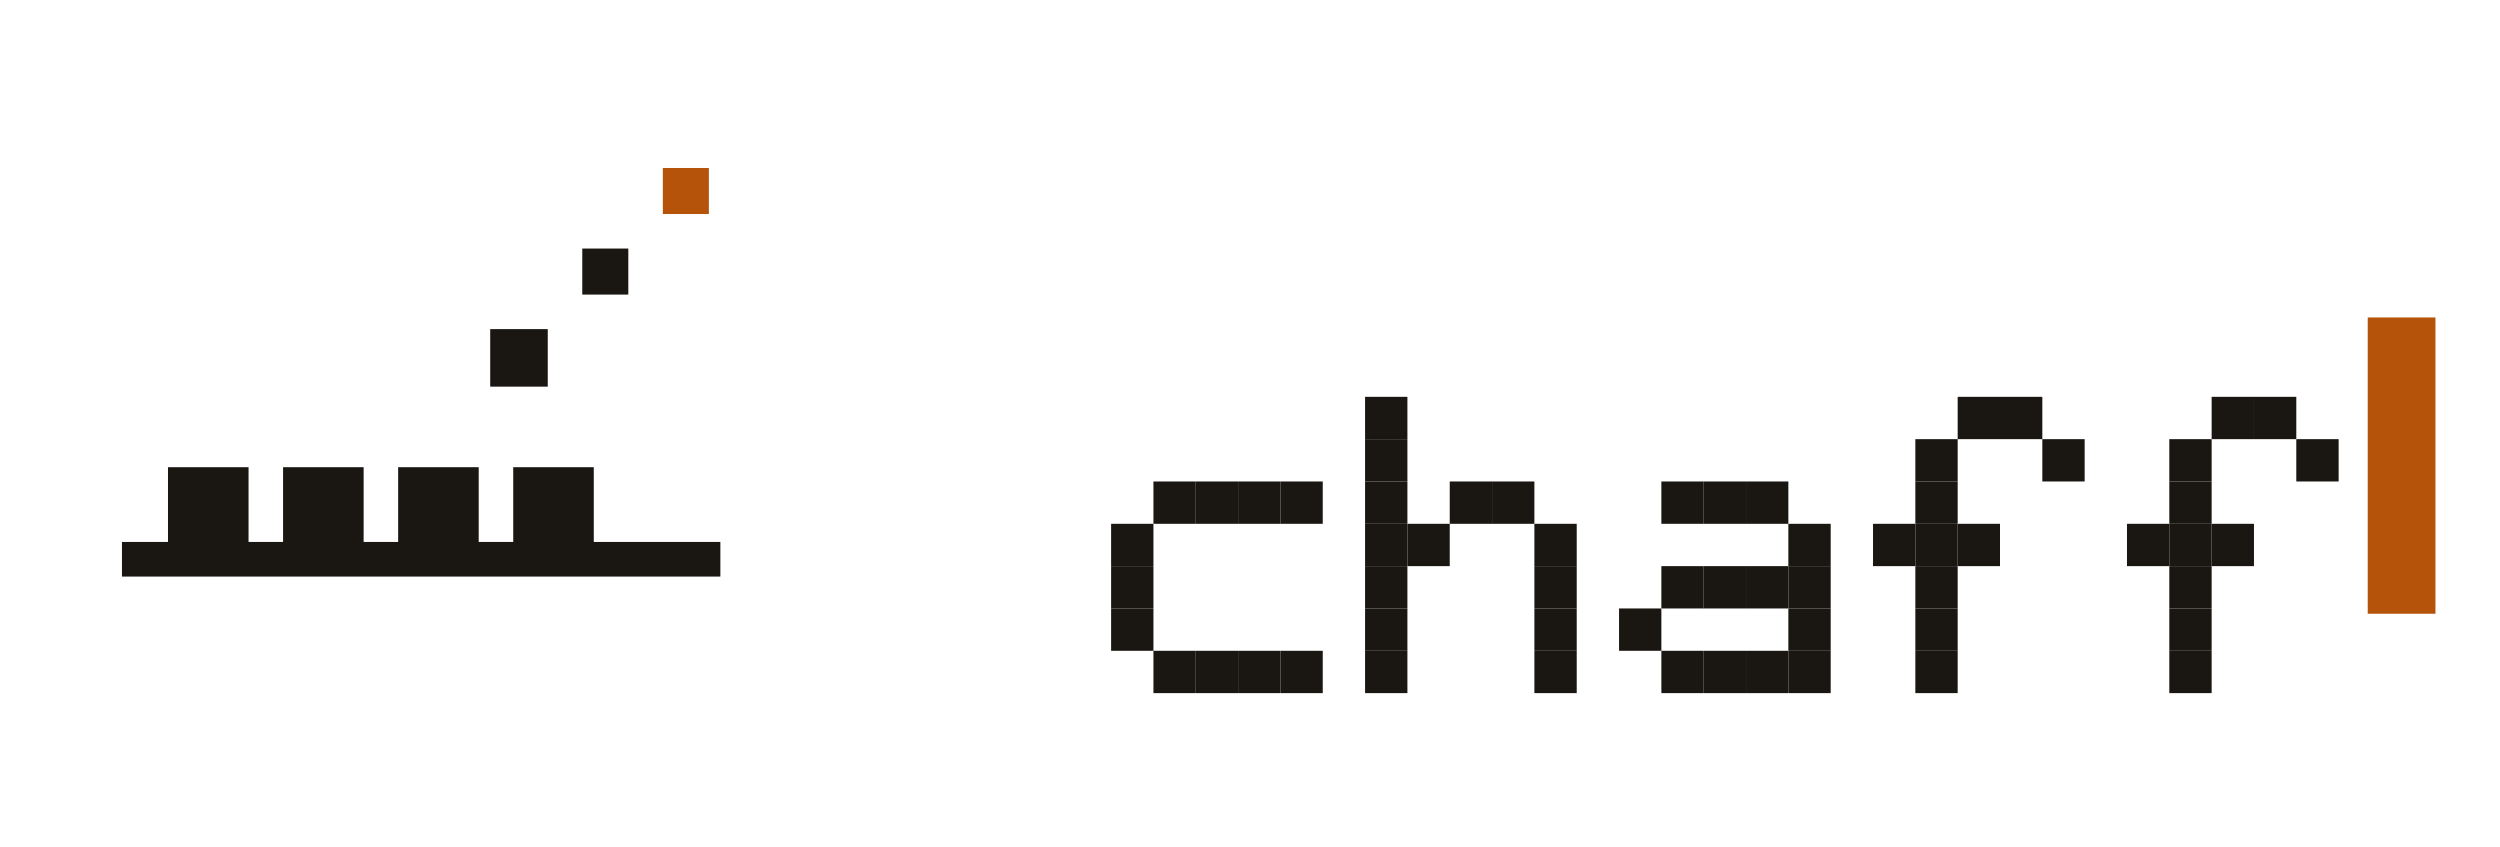
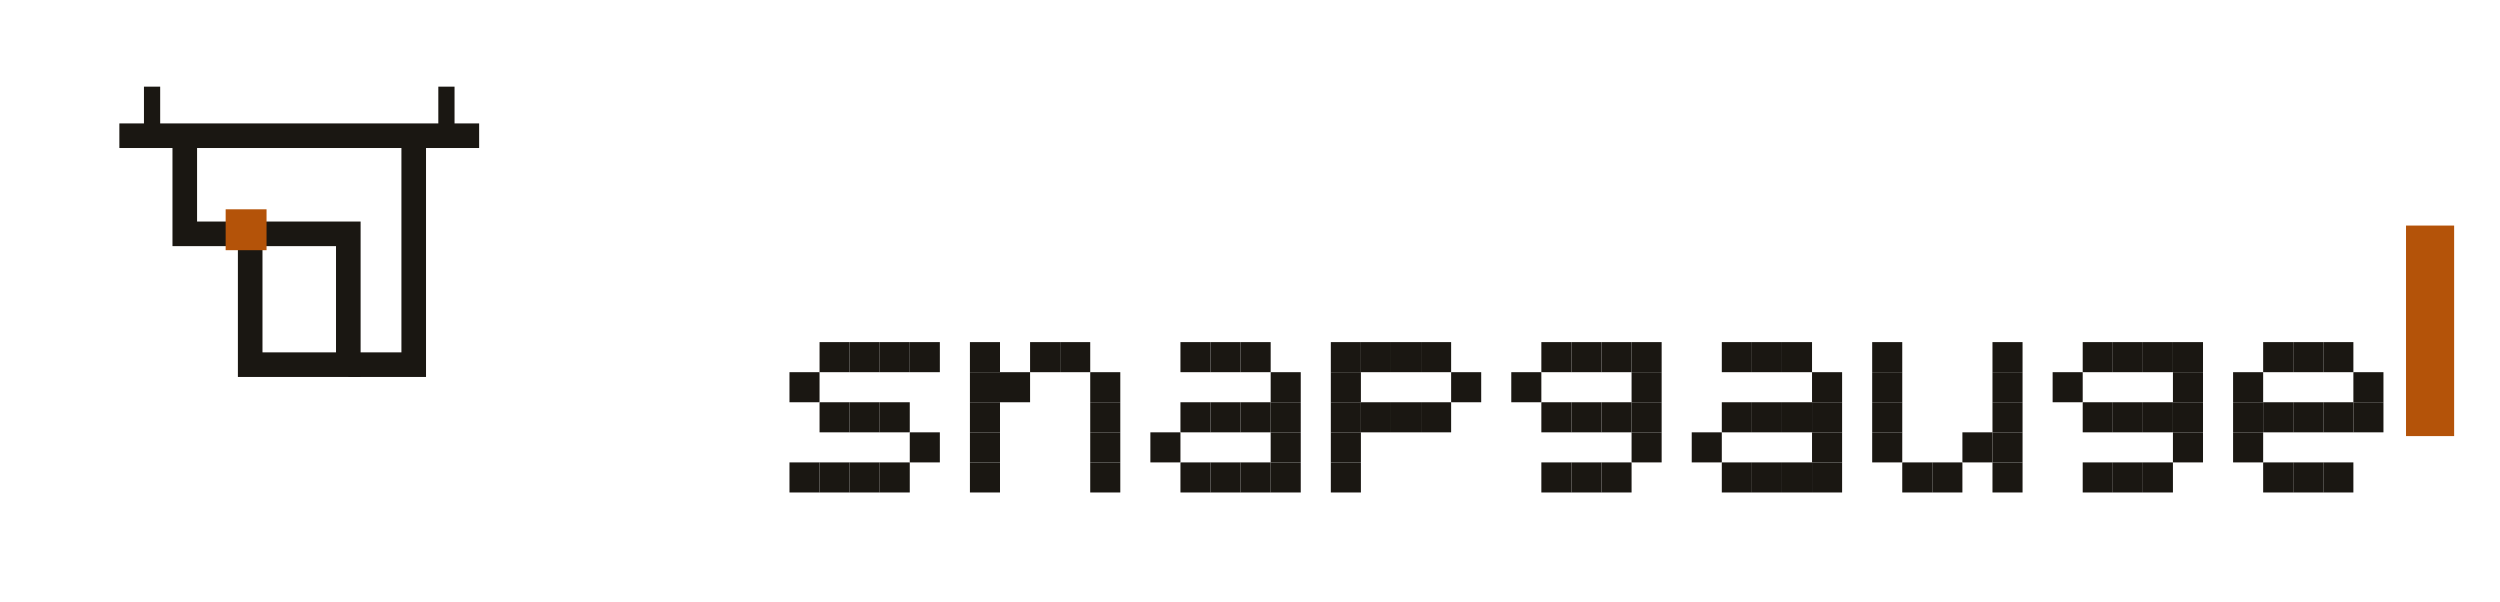
- <svg xmlns="http://www.w3.org/2000/svg" viewBox="0 0 189 64" role="img" aria-label="chaff — by Agent James">
+ <svg xmlns="http://www.w3.org/2000/svg" viewBox="0 0 266 64" role="img" aria-label="snapgauge — by Agent James">
  <g transform="translate(4,4) scale(0.87)">
-     <path d="M6 44 H58" fill="none" stroke="#1A1712" stroke-width="3.008" />
-     <rect x="10" y="36" width="7" height="7" fill="#1A1712" />
-     <rect x="20" y="36" width="7" height="7" fill="#1A1712" />
-     <rect x="30" y="36" width="7" height="7" fill="#1A1712" />
-     <rect x="40" y="36" width="7" height="7" fill="#1A1712" />
-     <rect x="38" y="24" width="5" height="5" fill="#1A1712" />
-     <rect x="46" y="17" width="4" height="4" fill="#1A1712" />
-     <rect x="53" y="10" width="4" height="4" fill="#B45309" />
+     <rect x="26" y="24" width="12" height="16" fill="none" stroke="#1A1712" stroke-width="3.008" />
+     <path d="M10 12 H54" fill="none" stroke="#1A1712" stroke-width="3.008" />
+     <path d="M18 12 V24 H26" fill="none" stroke="#1A1712" stroke-width="3.008" />
+     <path d="M46 12 V40 H38" fill="none" stroke="#1A1712" stroke-width="3.008" />
+     <path d="M14 12 V6" fill="none" stroke="#1A1712" stroke-width="1.984" />
+     <path d="M50 12 V6" fill="none" stroke="#1A1712" stroke-width="1.984" />
+     <rect x="23" y="21" width="5" height="5" fill="#B45309" />
  </g>
  <rect x="87.20" y="36.40" width="3.2" height="3.2" fill="#1A1712" />
  <rect x="90.40" y="36.40" width="3.2" height="3.2" fill="#1A1712" />
  <rect x="93.60" y="36.40" width="3.2" height="3.2" fill="#1A1712" />
  <rect x="96.80" y="36.40" width="3.2" height="3.2" fill="#1A1712" />
  <rect x="84.00" y="39.60" width="3.2" height="3.2" fill="#1A1712" />
-   <rect x="84.00" y="42.80" width="3.2" height="3.2" fill="#1A1712" />
-   <rect x="84.00" y="46.00" width="3.2" height="3.2" fill="#1A1712" />
+   <rect x="87.20" y="42.80" width="3.2" height="3.2" fill="#1A1712" />
+   <rect x="90.40" y="42.80" width="3.2" height="3.2" fill="#1A1712" />
+   <rect x="93.60" y="42.80" width="3.2" height="3.2" fill="#1A1712" />
+   <rect x="96.80" y="46.00" width="3.2" height="3.2" fill="#1A1712" />
+   <rect x="84.00" y="49.20" width="3.2" height="3.2" fill="#1A1712" />
  <rect x="87.20" y="49.20" width="3.2" height="3.2" fill="#1A1712" />
  <rect x="90.40" y="49.20" width="3.2" height="3.2" fill="#1A1712" />
  <rect x="93.60" y="49.20" width="3.2" height="3.2" fill="#1A1712" />
-   <rect x="96.80" y="49.20" width="3.2" height="3.2" fill="#1A1712" />
-   <rect x="103.20" y="30.00" width="3.2" height="3.2" fill="#1A1712" />
-   <rect x="103.20" y="33.20" width="3.2" height="3.2" fill="#1A1712" />
  <rect x="103.20" y="36.40" width="3.2" height="3.2" fill="#1A1712" />
  <rect x="109.60" y="36.40" width="3.2" height="3.2" fill="#1A1712" />
  <rect x="112.80" y="36.40" width="3.2" height="3.2" fill="#1A1712" />
  <rect x="103.20" y="39.60" width="3.2" height="3.2" fill="#1A1712" />
  <rect x="106.40" y="39.60" width="3.2" height="3.2" fill="#1A1712" />
  <rect x="116.00" y="39.60" width="3.2" height="3.2" fill="#1A1712" />
  <rect x="103.20" y="42.80" width="3.2" height="3.2" fill="#1A1712" />
  <rect x="116.00" y="42.80" width="3.2" height="3.2" fill="#1A1712" />
  <rect x="103.20" y="46.00" width="3.2" height="3.2" fill="#1A1712" />
  <rect x="116.00" y="46.00" width="3.2" height="3.2" fill="#1A1712" />
  <rect x="103.20" y="49.20" width="3.2" height="3.2" fill="#1A1712" />
  <rect x="116.00" y="49.20" width="3.2" height="3.2" fill="#1A1712" />
  <rect x="125.60" y="36.40" width="3.2" height="3.2" fill="#1A1712" />
  <rect x="128.80" y="36.40" width="3.2" height="3.2" fill="#1A1712" />
  <rect x="132.00" y="36.40" width="3.2" height="3.2" fill="#1A1712" />
  <rect x="135.20" y="39.60" width="3.2" height="3.2" fill="#1A1712" />
  <rect x="125.60" y="42.80" width="3.2" height="3.2" fill="#1A1712" />
  <rect x="128.80" y="42.80" width="3.2" height="3.2" fill="#1A1712" />
  <rect x="132.00" y="42.80" width="3.2" height="3.2" fill="#1A1712" />
  <rect x="135.20" y="42.80" width="3.2" height="3.2" fill="#1A1712" />
  <rect x="122.40" y="46.00" width="3.2" height="3.2" fill="#1A1712" />
  <rect x="135.20" y="46.00" width="3.2" height="3.2" fill="#1A1712" />
  <rect x="125.60" y="49.20" width="3.2" height="3.2" fill="#1A1712" />
  <rect x="128.80" y="49.20" width="3.2" height="3.2" fill="#1A1712" />
  <rect x="132.00" y="49.20" width="3.2" height="3.2" fill="#1A1712" />
  <rect x="135.20" y="49.20" width="3.2" height="3.2" fill="#1A1712" />
-   <rect x="148.00" y="30.00" width="3.2" height="3.2" fill="#1A1712" />
-   <rect x="151.20" y="30.00" width="3.2" height="3.2" fill="#1A1712" />
-   <rect x="144.80" y="33.20" width="3.2" height="3.2" fill="#1A1712" />
-   <rect x="154.40" y="33.20" width="3.2" height="3.2" fill="#1A1712" />
+   <rect x="141.60" y="36.40" width="3.2" height="3.2" fill="#1A1712" />
  <rect x="144.80" y="36.40" width="3.2" height="3.2" fill="#1A1712" />
+   <rect x="148.00" y="36.40" width="3.2" height="3.2" fill="#1A1712" />
+   <rect x="151.20" y="36.40" width="3.2" height="3.2" fill="#1A1712" />
  <rect x="141.60" y="39.60" width="3.2" height="3.2" fill="#1A1712" />
-   <rect x="144.80" y="39.60" width="3.2" height="3.2" fill="#1A1712" />
-   <rect x="148.00" y="39.60" width="3.2" height="3.2" fill="#1A1712" />
+   <rect x="154.40" y="39.60" width="3.2" height="3.2" fill="#1A1712" />
+   <rect x="141.60" y="42.80" width="3.2" height="3.2" fill="#1A1712" />
  <rect x="144.80" y="42.80" width="3.2" height="3.2" fill="#1A1712" />
-   <rect x="144.80" y="46.00" width="3.2" height="3.2" fill="#1A1712" />
-   <rect x="144.80" y="49.20" width="3.2" height="3.2" fill="#1A1712" />
-   <rect x="167.20" y="30.00" width="3.2" height="3.2" fill="#1A1712" />
-   <rect x="170.40" y="30.00" width="3.2" height="3.2" fill="#1A1712" />
-   <rect x="164.00" y="33.20" width="3.2" height="3.2" fill="#1A1712" />
-   <rect x="173.60" y="33.20" width="3.2" height="3.2" fill="#1A1712" />
+   <rect x="148.00" y="42.80" width="3.2" height="3.2" fill="#1A1712" />
+   <rect x="151.20" y="42.80" width="3.2" height="3.2" fill="#1A1712" />
+   <rect x="141.60" y="46.00" width="3.2" height="3.2" fill="#1A1712" />
+   <rect x="141.60" y="49.20" width="3.2" height="3.2" fill="#1A1712" />
  <rect x="164.00" y="36.40" width="3.2" height="3.2" fill="#1A1712" />
+   <rect x="167.20" y="36.40" width="3.2" height="3.2" fill="#1A1712" />
+   <rect x="170.40" y="36.40" width="3.2" height="3.2" fill="#1A1712" />
+   <rect x="173.60" y="36.40" width="3.2" height="3.2" fill="#1A1712" />
  <rect x="160.80" y="39.60" width="3.2" height="3.2" fill="#1A1712" />
-   <rect x="164.00" y="39.60" width="3.2" height="3.2" fill="#1A1712" />
-   <rect x="167.20" y="39.60" width="3.2" height="3.2" fill="#1A1712" />
+   <rect x="173.60" y="39.60" width="3.2" height="3.2" fill="#1A1712" />
  <rect x="164.00" y="42.80" width="3.2" height="3.2" fill="#1A1712" />
-   <rect x="164.00" y="46.00" width="3.2" height="3.2" fill="#1A1712" />
+   <rect x="167.20" y="42.80" width="3.2" height="3.2" fill="#1A1712" />
+   <rect x="170.40" y="42.80" width="3.2" height="3.2" fill="#1A1712" />
+   <rect x="173.60" y="42.80" width="3.2" height="3.2" fill="#1A1712" />
+   <rect x="173.60" y="46.00" width="3.2" height="3.2" fill="#1A1712" />
  <rect x="164.00" y="49.20" width="3.2" height="3.2" fill="#1A1712" />
-   <rect x="179.00" y="24" width="5.12" height="22.4" fill="#B45309" />
+   <rect x="167.20" y="49.20" width="3.2" height="3.2" fill="#1A1712" />
+   <rect x="170.40" y="49.20" width="3.2" height="3.2" fill="#1A1712" />
+   <rect x="183.20" y="36.40" width="3.2" height="3.2" fill="#1A1712" />
+   <rect x="186.40" y="36.40" width="3.2" height="3.2" fill="#1A1712" />
+   <rect x="189.60" y="36.40" width="3.2" height="3.2" fill="#1A1712" />
+   <rect x="192.80" y="39.60" width="3.2" height="3.2" fill="#1A1712" />
+   <rect x="183.20" y="42.80" width="3.2" height="3.2" fill="#1A1712" />
+   <rect x="186.40" y="42.80" width="3.2" height="3.2" fill="#1A1712" />
+   <rect x="189.60" y="42.80" width="3.2" height="3.2" fill="#1A1712" />
+   <rect x="192.80" y="42.80" width="3.2" height="3.2" fill="#1A1712" />
+   <rect x="180.00" y="46.00" width="3.2" height="3.2" fill="#1A1712" />
+   <rect x="192.80" y="46.00" width="3.2" height="3.2" fill="#1A1712" />
+   <rect x="183.20" y="49.20" width="3.2" height="3.2" fill="#1A1712" />
+   <rect x="186.40" y="49.20" width="3.2" height="3.2" fill="#1A1712" />
+   <rect x="189.60" y="49.20" width="3.2" height="3.2" fill="#1A1712" />
+   <rect x="192.80" y="49.20" width="3.2" height="3.2" fill="#1A1712" />
+   <rect x="199.20" y="36.40" width="3.2" height="3.2" fill="#1A1712" />
+   <rect x="212.00" y="36.40" width="3.2" height="3.2" fill="#1A1712" />
+   <rect x="199.20" y="39.60" width="3.2" height="3.2" fill="#1A1712" />
+   <rect x="212.00" y="39.60" width="3.2" height="3.2" fill="#1A1712" />
+   <rect x="199.20" y="42.80" width="3.2" height="3.2" fill="#1A1712" />
+   <rect x="212.00" y="42.80" width="3.2" height="3.2" fill="#1A1712" />
+   <rect x="199.20" y="46.00" width="3.2" height="3.2" fill="#1A1712" />
+   <rect x="208.80" y="46.00" width="3.2" height="3.2" fill="#1A1712" />
+   <rect x="212.00" y="46.00" width="3.2" height="3.2" fill="#1A1712" />
+   <rect x="202.40" y="49.20" width="3.2" height="3.2" fill="#1A1712" />
+   <rect x="205.60" y="49.20" width="3.2" height="3.2" fill="#1A1712" />
+   <rect x="212.00" y="49.20" width="3.2" height="3.2" fill="#1A1712" />
+   <rect x="221.60" y="36.40" width="3.2" height="3.2" fill="#1A1712" />
+   <rect x="224.80" y="36.40" width="3.2" height="3.2" fill="#1A1712" />
+   <rect x="228.00" y="36.40" width="3.2" height="3.2" fill="#1A1712" />
+   <rect x="231.20" y="36.40" width="3.2" height="3.2" fill="#1A1712" />
+   <rect x="218.40" y="39.60" width="3.2" height="3.2" fill="#1A1712" />
+   <rect x="231.20" y="39.60" width="3.2" height="3.2" fill="#1A1712" />
+   <rect x="221.60" y="42.80" width="3.2" height="3.2" fill="#1A1712" />
+   <rect x="224.80" y="42.80" width="3.2" height="3.2" fill="#1A1712" />
+   <rect x="228.00" y="42.80" width="3.2" height="3.2" fill="#1A1712" />
+   <rect x="231.20" y="42.80" width="3.2" height="3.2" fill="#1A1712" />
+   <rect x="231.20" y="46.00" width="3.2" height="3.2" fill="#1A1712" />
+   <rect x="221.60" y="49.20" width="3.2" height="3.2" fill="#1A1712" />
+   <rect x="224.80" y="49.20" width="3.2" height="3.2" fill="#1A1712" />
+   <rect x="228.00" y="49.20" width="3.2" height="3.2" fill="#1A1712" />
+   <rect x="240.80" y="36.40" width="3.2" height="3.2" fill="#1A1712" />
+   <rect x="244.00" y="36.40" width="3.2" height="3.2" fill="#1A1712" />
+   <rect x="247.20" y="36.40" width="3.2" height="3.2" fill="#1A1712" />
+   <rect x="237.60" y="39.60" width="3.2" height="3.2" fill="#1A1712" />
+   <rect x="250.40" y="39.60" width="3.2" height="3.2" fill="#1A1712" />
+   <rect x="237.60" y="42.80" width="3.2" height="3.2" fill="#1A1712" />
+   <rect x="240.80" y="42.80" width="3.2" height="3.2" fill="#1A1712" />
+   <rect x="244.00" y="42.80" width="3.2" height="3.2" fill="#1A1712" />
+   <rect x="247.20" y="42.80" width="3.2" height="3.2" fill="#1A1712" />
+   <rect x="250.40" y="42.80" width="3.2" height="3.2" fill="#1A1712" />
+   <rect x="237.60" y="46.00" width="3.2" height="3.2" fill="#1A1712" />
+   <rect x="240.80" y="49.20" width="3.2" height="3.2" fill="#1A1712" />
+   <rect x="244.00" y="49.20" width="3.2" height="3.2" fill="#1A1712" />
+   <rect x="247.20" y="49.20" width="3.2" height="3.2" fill="#1A1712" />
+   <rect x="256.00" y="24" width="5.12" height="22.4" fill="#B45309" />
</svg>
